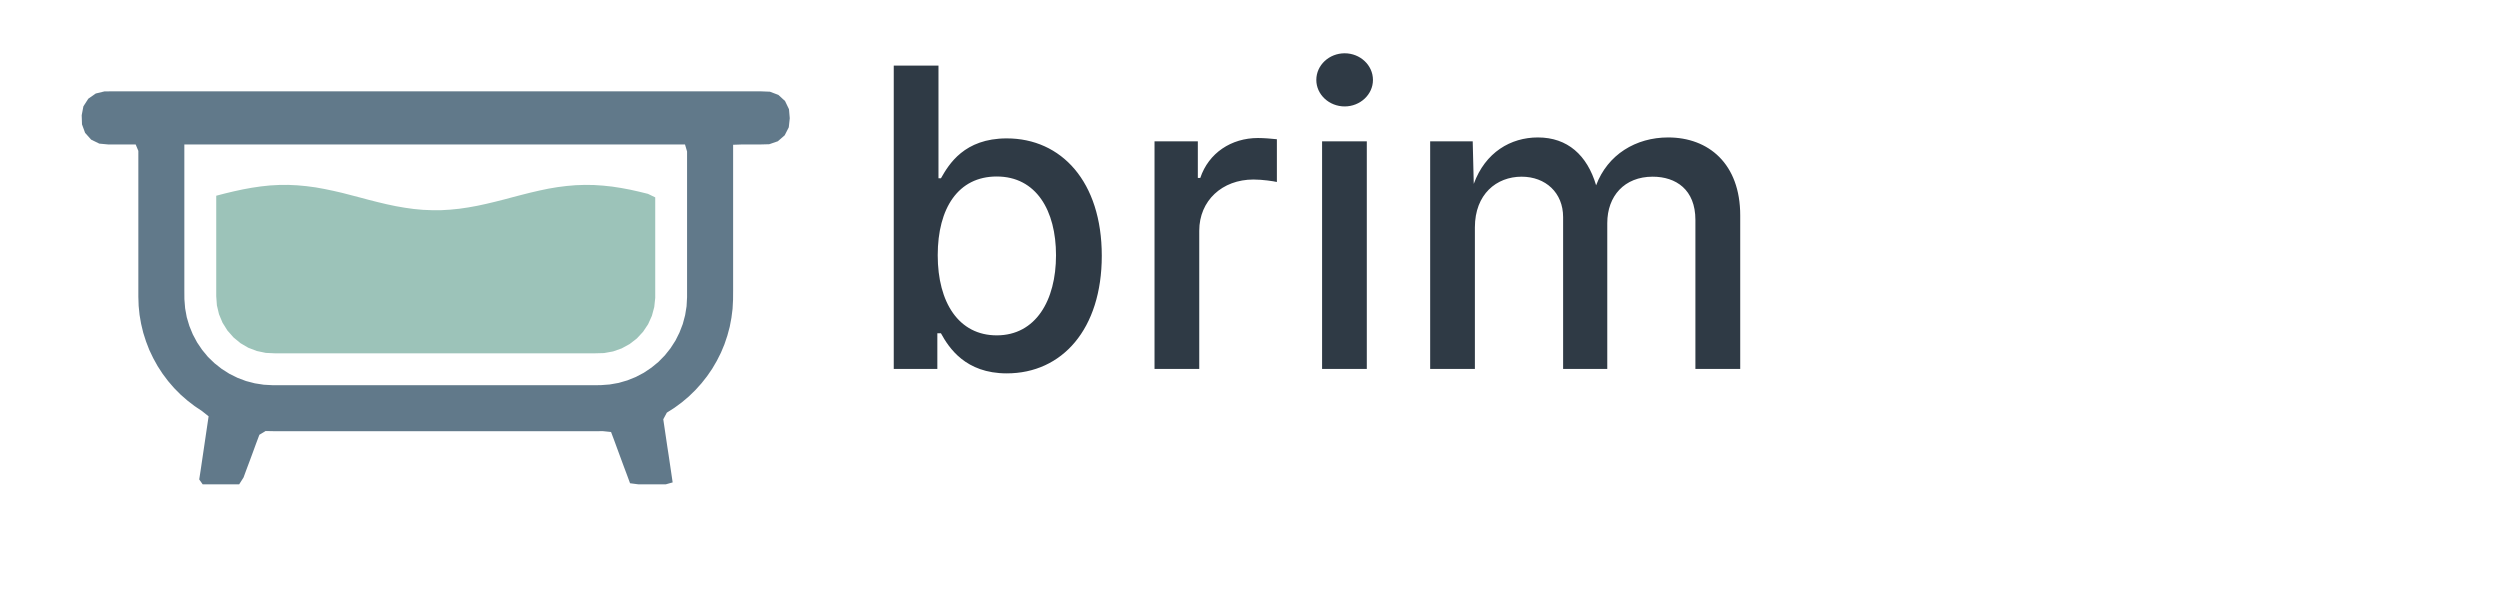
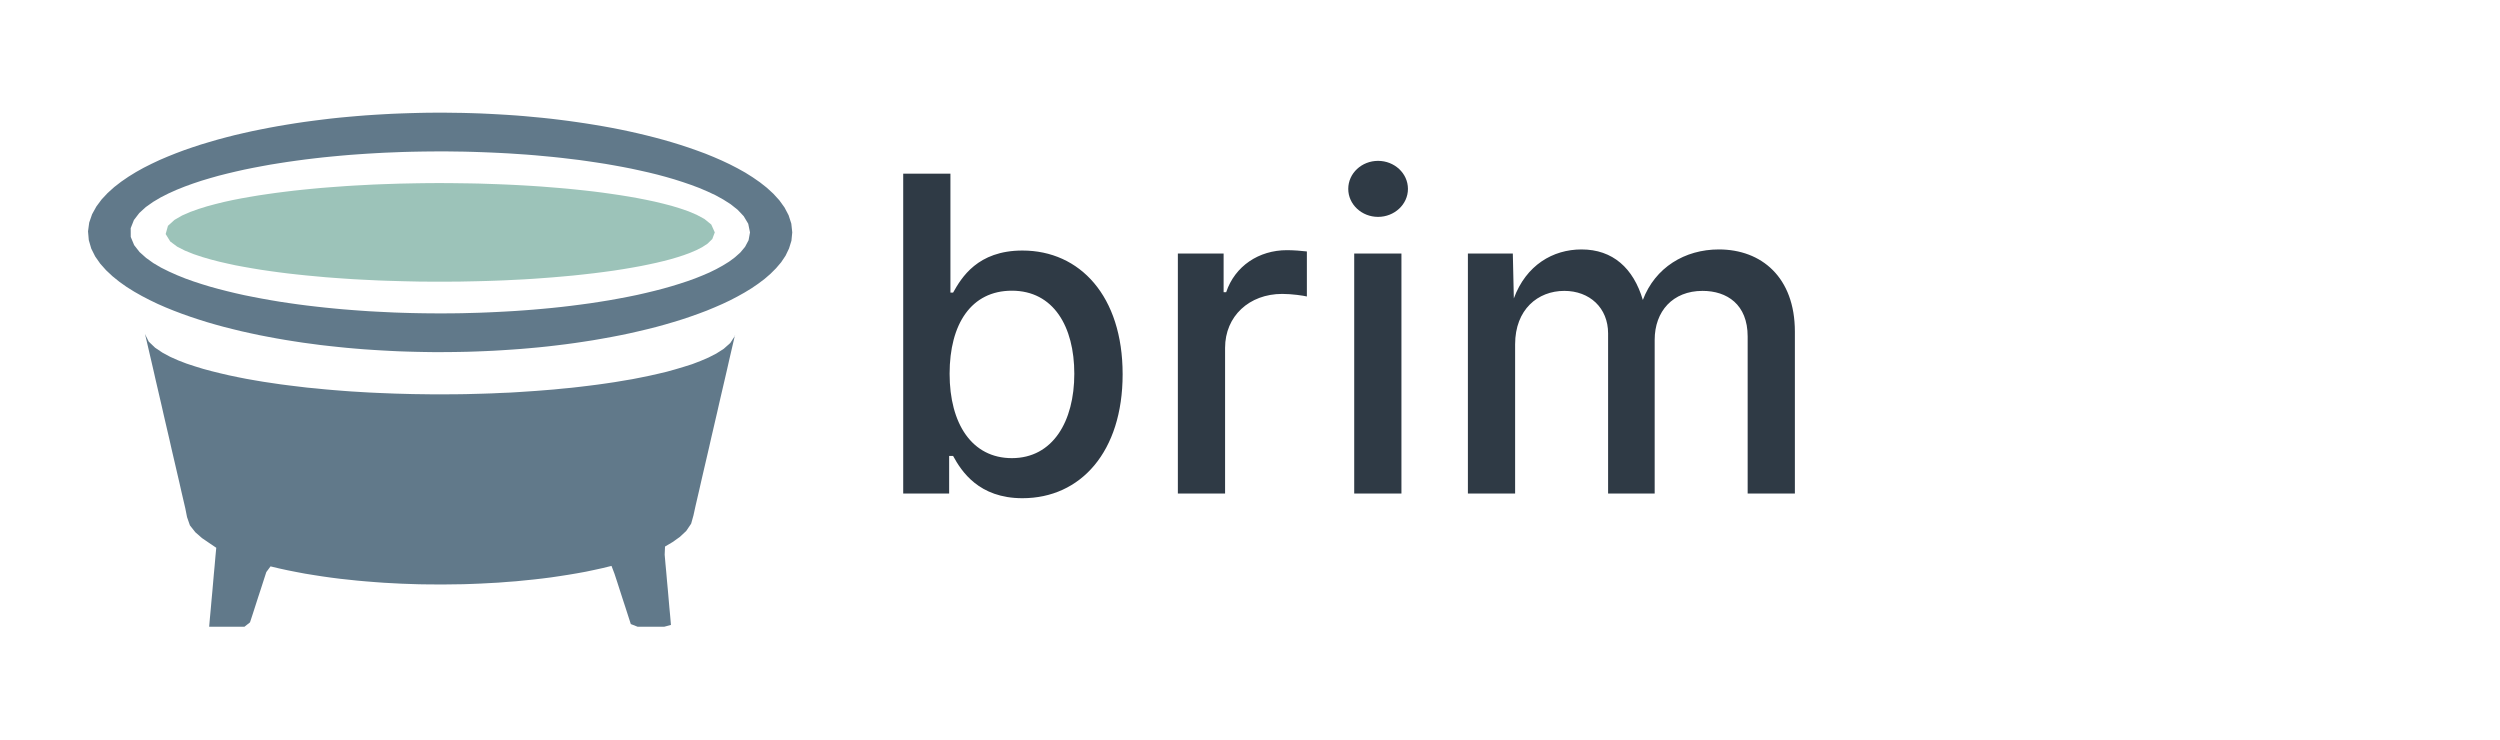
- <svg xmlns="http://www.w3.org/2000/svg" viewBox="0 0 413.1 99.5" width="413" height="100">
-   <path fill-rule="evenodd" fill="#61798A" d="M13.50,18.78 L13.55,20.29 L14.06,21.69 L15.06,22.81 L16.41,23.47 L17.90,23.61 L19.41,23.61 L20.91,23.61 L22.42,23.61 L22.86,24.67 L22.86,26.18 L22.86,27.69 L22.86,29.19 L22.86,30.70 L22.86,32.20 L22.86,33.71 L22.86,35.22 L22.86,36.72 L22.86,38.23 L22.86,39.73 L22.86,41.24 L22.86,42.75 L22.86,44.25 L22.86,45.76 L22.86,47.27 L22.86,48.77 L22.91,50.28 L23.06,51.77 L23.32,53.26 L23.67,54.72 L24.13,56.16 L24.67,57.56 L25.32,58.92 L26.05,60.24 L26.87,61.50 L27.78,62.71 L28.76,63.85 L29.82,64.92 L30.95,65.91 L32.14,66.83 L33.39,67.67 L34.47,68.53 L34.25,70.02 L34.03,71.51 L33.81,73.00 L33.59,74.49 L33.37,75.98 L33.15,77.47 L32.92,78.96 L33.49,79.77 L35.00,79.77 L36.51,79.77 L38.01,79.77 L39.52,79.77 L40.24,78.64 L40.76,77.23 L41.29,75.82 L41.81,74.41 L42.33,72.99 L42.86,71.58 L43.89,70.96 L45.40,70.99 L46.90,70.99 L48.41,70.99 L49.91,70.99 L51.42,70.99 L52.93,70.99 L54.43,70.99 L55.94,70.99 L57.45,70.99 L58.95,70.99 L60.46,70.99 L61.96,70.99 L63.47,70.99 L64.98,70.99 L66.48,70.99 L67.99,70.99 L69.49,70.99 L71.00,70.99 L72.51,70.99 L74.01,70.99 L75.52,70.99 L77.03,70.99 L78.53,70.99 L80.04,70.99 L81.54,70.99 L83.05,70.99 L84.56,70.99 L86.06,70.99 L87.57,70.99 L89.08,70.99 L90.58,70.99 L92.09,70.99 L93.59,70.99 L95.10,70.99 L96.61,70.99 L98.11,70.99 L99.62,70.98 L100.97,71.12 L101.50,72.53 L102.02,73.95 L102.54,75.36 L103.06,76.77 L103.59,78.18 L104.11,79.59 L105.50,79.77 L107.00,79.77 L108.51,79.77 L110.01,79.77 L111.15,79.45 L110.93,77.96 L110.71,76.47 L110.49,74.98 L110.26,73.49 L110.04,72.00 L109.82,70.51 L109.60,69.02 L110.19,67.92 L111.46,67.11 L112.67,66.22 L113.82,65.25 L114.90,64.20 L115.91,63.08 L116.84,61.90 L117.69,60.66 L118.45,59.36 L119.13,58.01 L119.71,56.62 L120.19,55.19 L120.58,53.74 L120.86,52.26 L121.05,50.77 L121.13,49.26 L121.14,47.76 L121.14,46.25 L121.14,44.74 L121.14,43.24 L121.14,41.73 L121.14,40.23 L121.14,38.72 L121.14,37.21 L121.14,35.71 L121.14,34.20 L121.14,32.70 L121.14,31.19 L121.14,29.68 L121.14,28.18 L121.14,26.67 L121.14,25.16 L121.14,23.66 L122.60,23.61 L124.10,23.61 L125.61,23.61 L127.11,23.57 L128.53,23.08 L129.66,22.10 L130.34,20.77 L130.50,19.27 L130.37,17.78 L129.72,16.43 L128.62,15.42 L127.22,14.89 L125.71,14.83 L124.21,14.83 L122.70,14.83 L121.20,14.83 L119.69,14.83 L118.18,14.83 L116.68,14.83 L115.17,14.83 L113.67,14.83 L112.16,14.83 L110.65,14.83 L109.15,14.83 L107.64,14.83 L106.13,14.83 L104.63,14.83 L103.12,14.83 L101.62,14.83 L100.11,14.83 L98.60,14.83 L97.10,14.83 L95.59,14.83 L94.09,14.83 L92.58,14.83 L91.07,14.83 L89.57,14.83 L88.06,14.83 L86.55,14.83 L85.05,14.83 L83.54,14.83 L82.04,14.83 L80.53,14.83 L79.02,14.83 L77.52,14.83 L76.01,14.83 L74.51,14.83 L73.00,14.83 L71.49,14.83 L69.99,14.83 L68.48,14.83 L66.97,14.83 L65.47,14.83 L63.96,14.83 L62.46,14.83 L60.95,14.83 L59.44,14.83 L57.94,14.83 L56.43,14.83 L54.92,14.83 L53.42,14.83 L51.91,14.83 L50.41,14.83 L48.90,14.83 L47.39,14.83 L45.89,14.83 L44.38,14.83 L42.88,14.83 L41.37,14.83 L39.86,14.83 L38.36,14.83 L36.85,14.83 L35.34,14.83 L33.84,14.83 L32.33,14.83 L30.83,14.83 L29.32,14.83 L27.81,14.83 L26.31,14.83 L24.80,14.83 L23.30,14.83 L21.79,14.83 L20.28,14.83 L18.78,14.83 L17.27,14.84 L15.82,15.19 L14.59,16.05 L13.78,17.31 Z M30.46,23.61 L31.97,23.61 L33.47,23.61 L34.98,23.61 L36.48,23.61 L37.99,23.61 L39.49,23.61 L40.99,23.61 L42.50,23.61 L44.00,23.61 L45.51,23.61 L47.01,23.61 L48.51,23.61 L50.02,23.61 L51.52,23.61 L53.03,23.61 L54.53,23.61 L56.04,23.61 L57.54,23.61 L59.04,23.61 L60.55,23.61 L62.05,23.61 L63.56,23.61 L65.06,23.61 L66.56,23.61 L68.07,23.61 L69.57,23.61 L71.08,23.61 L72.58,23.61 L74.09,23.61 L75.59,23.61 L77.09,23.61 L78.60,23.61 L80.10,23.61 L81.61,23.61 L83.11,23.61 L84.61,23.61 L86.12,23.61 L87.62,23.61 L89.13,23.61 L90.63,23.61 L92.14,23.61 L93.64,23.61 L95.14,23.61 L96.65,23.61 L98.15,23.61 L99.66,23.61 L101.16,23.61 L102.66,23.61 L104.17,23.61 L105.67,23.61 L107.18,23.61 L108.68,23.61 L110.19,23.61 L111.69,23.61 L113.19,23.61 L113.53,24.77 L113.53,26.28 L113.53,27.78 L113.53,29.28 L113.53,30.79 L113.53,32.29 L113.53,33.80 L113.53,35.30 L113.53,36.81 L113.53,38.31 L113.53,39.81 L113.53,41.32 L113.53,42.82 L113.53,44.33 L113.53,45.83 L113.53,47.33 L113.53,48.84 L113.45,50.34 L113.21,51.82 L112.82,53.28 L112.28,54.68 L111.61,56.02 L110.79,57.29 L109.86,58.46 L108.80,59.54 L107.64,60.49 L106.39,61.33 L105.06,62.03 L103.67,62.59 L102.22,63.01 L100.74,63.27 L99.25,63.38 L97.74,63.39 L96.24,63.39 L94.73,63.39 L93.23,63.39 L91.72,63.39 L90.22,63.39 L88.72,63.39 L87.21,63.39 L85.71,63.39 L84.20,63.39 L82.70,63.39 L81.20,63.39 L79.69,63.39 L78.19,63.39 L76.68,63.39 L75.18,63.39 L73.67,63.39 L72.17,63.39 L70.67,63.39 L69.16,63.39 L67.66,63.39 L66.15,63.39 L64.65,63.39 L63.15,63.39 L61.64,63.39 L60.14,63.39 L58.63,63.39 L57.13,63.39 L55.62,63.39 L54.12,63.39 L52.62,63.39 L51.11,63.39 L49.61,63.39 L48.10,63.39 L46.60,63.39 L45.10,63.39 L43.59,63.31 L42.11,63.08 L40.65,62.70 L39.25,62.17 L37.90,61.50 L36.63,60.69 L35.45,59.76 L34.37,58.72 L33.41,57.56 L32.57,56.32 L31.86,54.99 L31.29,53.60 L30.86,52.16 L30.59,50.68 L30.47,49.18 L30.46,47.68 L30.46,46.17 L30.46,44.67 L30.46,43.16 L30.46,41.66 L30.46,40.15 L30.46,38.65 L30.46,37.15 L30.46,35.64 L30.46,34.14 L30.46,32.63 L30.46,31.13 L30.46,29.63 L30.46,28.12 L30.46,26.62 L30.46,25.11 Z" />
-   <path fill-rule="evenodd" fill="#9CC3B9" d="M35.73,32.08 L35.73,33.59 L35.73,35.10 L35.73,36.61 L35.73,38.12 L35.73,39.63 L35.73,41.14 L35.73,42.65 L35.73,44.16 L35.73,45.67 L35.73,47.18 L35.73,48.69 L35.84,50.20 L36.19,51.67 L36.77,53.06 L37.57,54.34 L38.57,55.48 L39.73,56.44 L41.03,57.20 L42.44,57.74 L43.92,58.05 L45.43,58.12 L46.94,58.12 L48.45,58.12 L49.96,58.12 L51.47,58.12 L52.98,58.12 L54.49,58.12 L56.00,58.12 L57.51,58.12 L59.02,58.12 L60.53,58.12 L62.04,58.12 L63.55,58.12 L65.07,58.12 L66.58,58.12 L68.09,58.12 L69.60,58.12 L71.11,58.12 L72.62,58.12 L74.13,58.12 L75.64,58.12 L77.15,58.12 L78.66,58.12 L80.17,58.12 L81.68,58.12 L83.19,58.12 L84.71,58.12 L86.22,58.12 L87.73,58.12 L89.24,58.12 L90.75,58.12 L92.26,58.12 L93.77,58.12 L95.28,58.12 L96.79,58.12 L98.30,58.12 L99.81,58.08 L101.30,57.81 L102.72,57.31 L104.04,56.59 L105.24,55.66 L106.26,54.56 L107.10,53.30 L107.72,51.92 L108.11,50.47 L108.27,48.97 L108.27,47.46 L108.27,45.95 L108.27,44.43 L108.27,42.92 L108.27,41.41 L108.27,39.90 L108.27,38.39 L108.27,36.88 L108.27,35.37 L108.27,33.86 L108.27,32.35 L107.07,31.77 L105.60,31.41 L104.13,31.08 L102.64,30.80 L101.15,30.57 L99.65,30.41 L98.14,30.31 L96.63,30.29 L95.12,30.34 L93.62,30.47 L92.12,30.66 L90.63,30.91 L89.15,31.22 L87.68,31.56 L86.21,31.93 L84.75,32.31 L83.29,32.70 L81.83,33.07 L80.36,33.42 L78.88,33.74 L77.40,34.01 L75.90,34.23 L74.40,34.38 L72.89,34.47 L71.38,34.47 L69.87,34.41 L68.37,34.27 L66.87,34.06 L65.38,33.80 L63.91,33.49 L62.44,33.14 L60.97,32.77 L59.51,32.38 L58.05,32.00 L56.59,31.62 L55.12,31.28 L53.64,30.97 L52.15,30.70 L50.65,30.50 L49.15,30.36 L47.64,30.29 L46.13,30.30 L44.62,30.38 L43.12,30.54 L41.62,30.76 L40.14,31.03 L38.66,31.35 L37.19,31.70 Z" />
-   <text x="142.7" y="60.7" font-family="Inter" font-weight="500" font-size="68.9" letter-spacing="0.5" fill="#2F3A45">brim</text>
+ <svg xmlns="http://www.w3.org/2000/svg" viewBox="0 0 426.0 126.0" width="426" height="126">
+   <path fill-rule="evenodd" fill="#61798A" d="M35.64,106.80 L37.14,106.80 L38.64,106.80 L40.15,106.80 L41.65,106.80 L42.60,106.05 L43.07,104.62 L43.53,103.19 L43.99,101.76 L44.46,100.33 L44.92,98.90 L45.38,97.48 L46.10,96.51 L47.56,96.86 L49.03,97.18 L50.50,97.47 L51.98,97.75 L53.46,97.99 L54.94,98.22 L56.43,98.43 L57.92,98.62 L59.41,98.78 L60.91,98.94 L62.40,99.07 L63.90,99.19 L65.40,99.30 L66.90,99.38 L68.40,99.46 L69.90,99.51 L71.40,99.56 L72.90,99.58 L74.40,99.59 L75.91,99.59 L77.41,99.57 L78.91,99.55 L80.41,99.50 L81.91,99.44 L83.41,99.36 L84.91,99.28 L86.41,99.16 L87.91,99.05 L89.40,98.90 L90.90,98.75 L92.39,98.58 L93.88,98.39 L95.37,98.17 L96.85,97.94 L98.33,97.69 L99.81,97.42 L101.28,97.11 L102.74,96.79 L104.20,96.43 L104.71,97.77 L105.18,99.20 L105.64,100.63 L106.10,102.06 L106.57,103.49 L107.03,104.92 L107.49,106.34 L108.66,106.80 L110.17,106.80 L111.67,106.80 L113.17,106.80 L114.33,106.49 L114.20,104.99 L114.06,103.50 L113.93,102.00 L113.80,100.51 L113.66,99.01 L113.53,97.51 L113.39,96.02 L113.26,94.52 L113.32,93.13 L114.61,92.37 L115.83,91.50 L116.93,90.48 L117.77,89.24 L118.17,87.81 L118.49,86.34 L118.83,84.87 L119.17,83.41 L119.50,81.95 L119.84,80.48 L120.18,79.02 L120.52,77.56 L120.86,76.09 L121.19,74.63 L121.53,73.17 L121.87,71.70 L122.21,70.24 L122.54,68.78 L122.88,67.31 L123.22,65.85 L123.56,64.39 L123.90,62.92 L124.23,61.46 L124.57,59.99 L124.91,58.53 L125.25,57.07 L125.25,57.20 L124.44,58.45 L123.32,59.44 L122.05,60.25 L120.72,60.93 L119.34,61.52 L117.93,62.06 L116.50,62.51 L115.06,62.94 L113.62,63.34 L112.15,63.69 L110.69,64.02 L109.22,64.32 L107.75,64.61 L106.26,64.86 L104.78,65.11 L103.30,65.33 L101.81,65.54 L100.32,65.73 L98.83,65.91 L97.34,66.08 L95.84,66.22 L94.35,66.37 L92.85,66.49 L91.35,66.61 L89.85,66.71 L88.35,66.81 L86.86,66.90 L85.35,66.96 L83.85,67.03 L82.35,67.08 L80.85,67.12 L79.35,67.16 L77.85,67.18 L76.35,67.19 L74.84,67.20 L73.34,67.19 L71.84,67.17 L70.34,67.15 L68.84,67.11 L67.34,67.07 L65.83,67.01 L64.33,66.95 L62.83,66.88 L61.33,66.79 L59.83,66.70 L58.34,66.59 L56.84,66.47 L55.34,66.34 L53.85,66.19 L52.35,66.05 L50.86,65.87 L49.37,65.69 L47.88,65.50 L46.39,65.28 L44.91,65.06 L43.43,64.81 L41.95,64.55 L40.48,64.26 L39.00,63.95 L37.54,63.61 L36.08,63.25 L34.63,62.86 L33.20,62.42 L31.77,61.95 L30.37,61.41 L29.00,60.80 L27.68,60.09 L26.43,59.25 L25.35,58.22 L24.69,56.90 L24.82,57.37 L25.16,58.83 L25.50,60.30 L25.84,61.76 L26.18,63.23 L26.51,64.69 L26.85,66.15 L27.19,67.62 L27.53,69.08 L27.86,70.54 L28.20,72.01 L28.54,73.47 L28.88,74.93 L29.21,76.40 L29.55,77.86 L29.89,79.32 L30.23,80.79 L30.57,82.25 L30.90,83.72 L31.24,85.18 L31.58,86.64 L31.87,88.11 L32.36,89.52 L33.29,90.70 L34.42,91.69 L35.65,92.53 L36.85,93.34 L36.71,94.83 L36.58,96.33 L36.44,97.82 L36.31,99.32 L36.18,100.82 L36.04,102.31 L35.91,103.81 L35.77,105.30 Z" />
+   <path fill-rule="evenodd" fill="#61798A" d="M135.00,39.60 L134.84,38.11 L134.38,36.68 L133.68,35.35 L132.80,34.13 L131.79,33.02 L130.68,32.00 L129.50,31.07 L128.26,30.21 L126.99,29.41 L125.68,28.68 L124.34,27.99 L122.98,27.35 L121.60,26.75 L120.20,26.18 L118.79,25.66 L117.37,25.16 L115.94,24.69 L114.51,24.25 L113.06,23.83 L111.61,23.44 L110.15,23.07 L108.69,22.72 L107.22,22.39 L105.75,22.08 L104.27,21.79 L102.79,21.52 L101.31,21.27 L99.82,21.03 L98.33,20.81 L96.84,20.60 L95.35,20.41 L93.86,20.23 L92.36,20.07 L90.86,19.93 L89.37,19.79 L87.87,19.67 L86.37,19.57 L84.86,19.48 L83.36,19.40 L81.86,19.33 L80.35,19.28 L78.85,19.24 L77.35,19.22 L75.84,19.20 L74.34,19.20 L72.83,19.21 L71.33,19.24 L69.83,19.28 L68.32,19.33 L66.82,19.39 L65.32,19.47 L63.81,19.56 L62.31,19.66 L60.81,19.78 L59.32,19.91 L57.82,20.05 L56.32,20.21 L54.83,20.39 L53.33,20.58 L51.84,20.78 L50.36,21.00 L48.87,21.24 L47.39,21.49 L45.91,21.76 L44.43,22.05 L42.96,22.35 L41.49,22.68 L40.02,23.02 L38.57,23.39 L37.11,23.78 L35.67,24.20 L34.23,24.63 L32.80,25.10 L31.38,25.59 L29.97,26.12 L28.57,26.68 L27.19,27.27 L25.83,27.91 L24.48,28.59 L23.17,29.32 L21.89,30.11 L20.65,30.96 L19.46,31.88 L18.34,32.89 L17.31,33.99 L16.42,35.19 L15.69,36.51 L15.20,37.93 L15.00,39.42 L15.13,40.92 L15.55,42.36 L16.22,43.70 L17.08,44.93 L18.08,46.05 L19.18,47.08 L20.36,48.03 L21.59,48.90 L22.87,49.70 L24.18,50.44 L25.51,51.13 L26.86,51.78 L28.23,52.38 L29.61,52.94 L31.01,53.47 L32.42,53.97 L33.84,54.44 L35.27,54.89 L36.72,55.31 L38.18,55.71 L39.65,56.08 L41.12,56.44 L42.61,56.77 L44.10,57.09 L45.60,57.38 L47.10,57.66 L48.60,57.92 L50.11,58.16 L51.61,58.39 L53.11,58.59 L54.60,58.79 L56.10,58.96 L57.59,59.12 L59.07,59.27 L60.55,59.40 L62.03,59.52 L63.51,59.62 L64.98,59.71 L66.45,59.79 L67.92,59.86 L69.39,59.91 L70.86,59.95 L72.33,59.98 L73.80,60.00 L75.27,60.00 L76.75,59.99 L78.23,59.97 L79.71,59.94 L81.20,59.89 L82.70,59.83 L84.20,59.76 L85.70,59.67 L87.21,59.57 L88.73,59.46 L90.25,59.33 L91.78,59.19 L93.32,59.03 L94.86,58.85 L96.40,58.66 L97.95,58.45 L99.49,58.22 L101.04,57.98 L102.59,57.71 L104.14,57.43 L105.69,57.13 L107.23,56.81 L108.76,56.46 L110.28,56.10 L111.79,55.72 L113.28,55.31 L114.75,54.88 L116.21,54.43 L117.64,53.95 L119.05,53.45 L120.43,52.93 L121.78,52.37 L123.11,51.79 L124.40,51.18 L125.65,50.53 L126.87,49.85 L128.05,49.13 L129.18,48.36 L130.27,47.54 L131.29,46.66 L132.24,45.71 L133.11,44.69 L133.86,43.57 L134.45,42.34 L134.86,41.02 Z M127.80,39.60 L127.50,38.13 L126.73,36.84 L125.70,35.75 L124.52,34.81 L123.25,34.00 L121.93,33.27 L120.56,32.63 L119.18,32.04 L117.77,31.51 L116.34,31.02 L114.90,30.56 L113.45,30.14 L112.00,29.75 L110.53,29.39 L109.06,29.06 L107.59,28.74 L106.11,28.45 L104.63,28.18 L103.14,27.92 L101.65,27.69 L100.16,27.47 L98.67,27.26 L97.17,27.08 L95.67,26.90 L94.17,26.74 L92.67,26.60 L91.17,26.46 L89.67,26.34 L88.17,26.24 L86.66,26.14 L85.16,26.06 L83.65,25.99 L82.14,25.93 L80.64,25.88 L79.13,25.84 L77.62,25.82 L76.11,25.80 L74.61,25.80 L73.10,25.81 L71.59,25.83 L70.08,25.86 L68.58,25.90 L67.07,25.96 L65.56,26.02 L64.06,26.10 L62.55,26.19 L61.05,26.29 L59.55,26.40 L58.04,26.53 L56.54,26.67 L55.04,26.82 L53.54,26.99 L52.05,27.17 L50.55,27.37 L49.06,27.58 L47.57,27.81 L46.08,28.05 L44.60,28.32 L43.12,28.60 L41.64,28.90 L40.17,29.23 L38.70,29.58 L37.24,29.95 L35.79,30.36 L34.35,30.79 L32.91,31.27 L31.50,31.78 L30.10,32.34 L28.72,32.96 L27.38,33.64 L26.08,34.41 L24.85,35.28 L23.74,36.29 L22.82,37.49 L22.27,38.88 L22.28,40.38 L22.86,41.77 L23.78,42.95 L24.90,43.95 L26.13,44.83 L27.44,45.60 L28.81,46.28 L30.20,46.90 L31.59,47.46 L32.99,47.96 L34.40,48.42 L35.81,48.85 L37.23,49.24 L38.67,49.61 L40.12,49.96 L41.59,50.29 L43.09,50.59 L44.60,50.88 L46.12,51.15 L47.66,51.41 L49.20,51.64 L50.75,51.86 L52.29,52.06 L53.83,52.24 L55.36,52.41 L56.87,52.56 L58.38,52.70 L59.87,52.82 L61.34,52.93 L62.81,53.03 L64.27,53.11 L65.71,53.18 L67.16,53.25 L68.59,53.30 L70.03,53.34 L71.47,53.37 L72.91,53.39 L74.36,53.40 L75.81,53.40 L77.27,53.39 L78.73,53.37 L80.21,53.33 L81.70,53.29 L83.20,53.23 L84.71,53.16 L86.24,53.08 L87.78,52.99 L89.34,52.88 L90.90,52.76 L92.49,52.62 L94.08,52.47 L95.69,52.30 L97.30,52.11 L98.93,51.90 L100.55,51.68 L102.18,51.43 L103.79,51.17 L105.40,50.88 L106.98,50.58 L108.55,50.26 L110.08,49.91 L111.57,49.55 L113.03,49.17 L114.44,48.77 L115.81,48.35 L117.15,47.91 L118.43,47.45 L119.68,46.95 L120.89,46.43 L122.05,45.86 L123.16,45.25 L124.23,44.59 L125.23,43.85 L126.16,43.02 L126.96,42.06 L127.56,40.93 Z" />
+   <path fill-rule="evenodd" fill="#9CC3B9" d="M121.80,39.60 L121.20,38.26 L120.03,37.31 L118.71,36.60 L117.32,36.01 L115.90,35.52 L114.46,35.08 L113.00,34.70 L111.54,34.35 L110.07,34.04 L108.59,33.75 L107.11,33.49 L105.62,33.25 L104.13,33.03 L102.64,32.82 L101.15,32.63 L99.65,32.46 L98.15,32.30 L96.66,32.15 L95.16,32.02 L93.66,31.90 L92.16,31.78 L90.65,31.68 L89.15,31.59 L87.65,31.51 L86.14,31.44 L84.64,31.38 L83.14,31.33 L81.63,31.28 L80.13,31.25 L78.62,31.23 L77.12,31.21 L75.61,31.20 L74.10,31.20 L72.60,31.21 L71.09,31.23 L69.59,31.26 L68.08,31.29 L66.58,31.34 L65.07,31.39 L63.57,31.45 L62.07,31.53 L60.56,31.61 L59.06,31.70 L57.56,31.81 L56.06,31.92 L54.56,32.04 L53.06,32.18 L51.56,32.33 L50.06,32.49 L48.57,32.67 L47.08,32.86 L45.59,33.07 L44.10,33.29 L42.61,33.54 L41.13,33.80 L39.65,34.09 L38.18,34.41 L36.72,34.77 L35.27,35.16 L33.83,35.61 L32.41,36.12 L31.03,36.72 L29.73,37.47 L28.62,38.48 L28.23,39.88 L29.01,41.15 L30.19,42.03 L31.52,42.71 L32.96,43.29 L34.45,43.79 L35.93,44.22 L37.36,44.59 L38.76,44.91 L40.14,45.21 L41.54,45.47 L42.96,45.72 L44.41,45.96 L45.91,46.18 L47.44,46.39 L49.01,46.59 L50.62,46.77 L52.24,46.94 L53.87,47.09 L55.49,47.24 L57.08,47.36 L58.64,47.47 L60.16,47.57 L61.64,47.65 L63.08,47.72 L64.50,47.79 L65.89,47.84 L67.28,47.88 L68.65,47.92 L70.03,47.95 L71.40,47.98 L72.78,47.99 L74.18,48.00 L75.58,48.00 L77.00,47.99 L78.44,47.98 L79.90,47.95 L81.37,47.92 L82.88,47.88 L84.40,47.83 L85.96,47.77 L87.54,47.69 L89.16,47.61 L90.80,47.51 L92.48,47.39 L94.19,47.26 L95.92,47.11 L97.68,46.95 L99.44,46.76 L101.20,46.56 L102.92,46.34 L104.60,46.11 L106.20,45.86 L107.73,45.60 L109.17,45.34 L110.54,45.06 L111.84,44.78 L113.09,44.48 L114.28,44.17 L115.43,43.83 L116.54,43.47 L117.62,43.07 L118.65,42.63 L119.65,42.12 L120.58,41.51 L121.38,40.72 Z" />
+   <text x="148.5" y="84.1" font-family="Inter" font-weight="500" font-size="74.9" letter-spacing="0.5" fill="#2F3A45">brim</text>
</svg>
